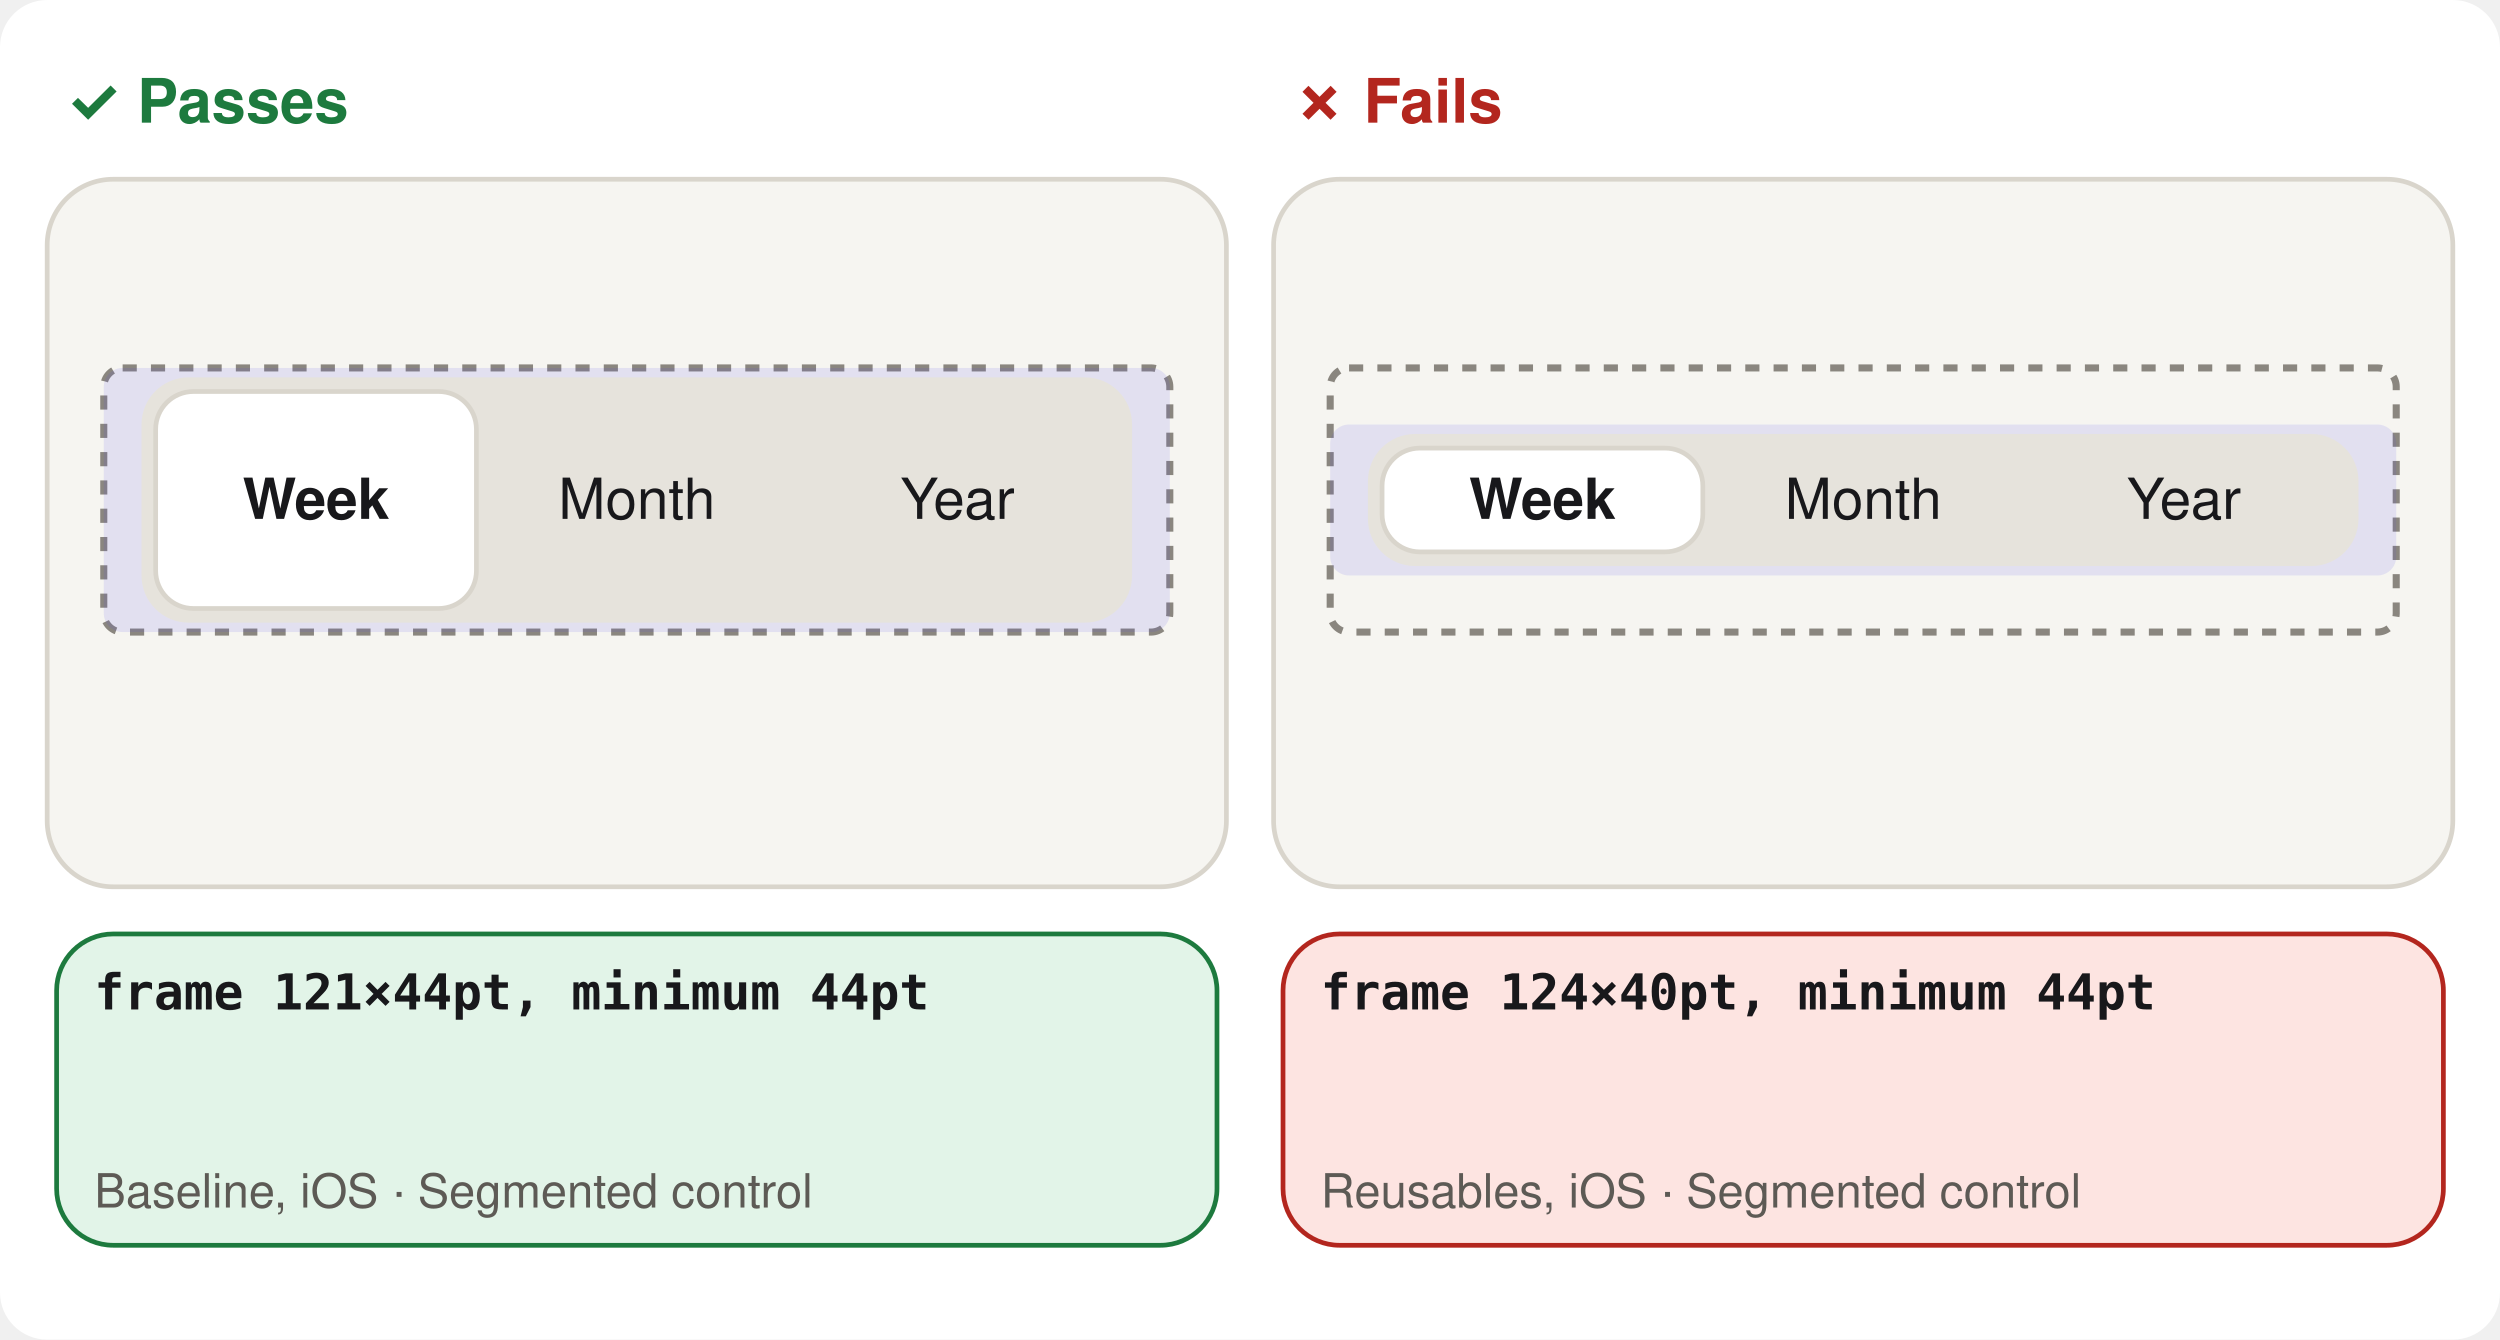
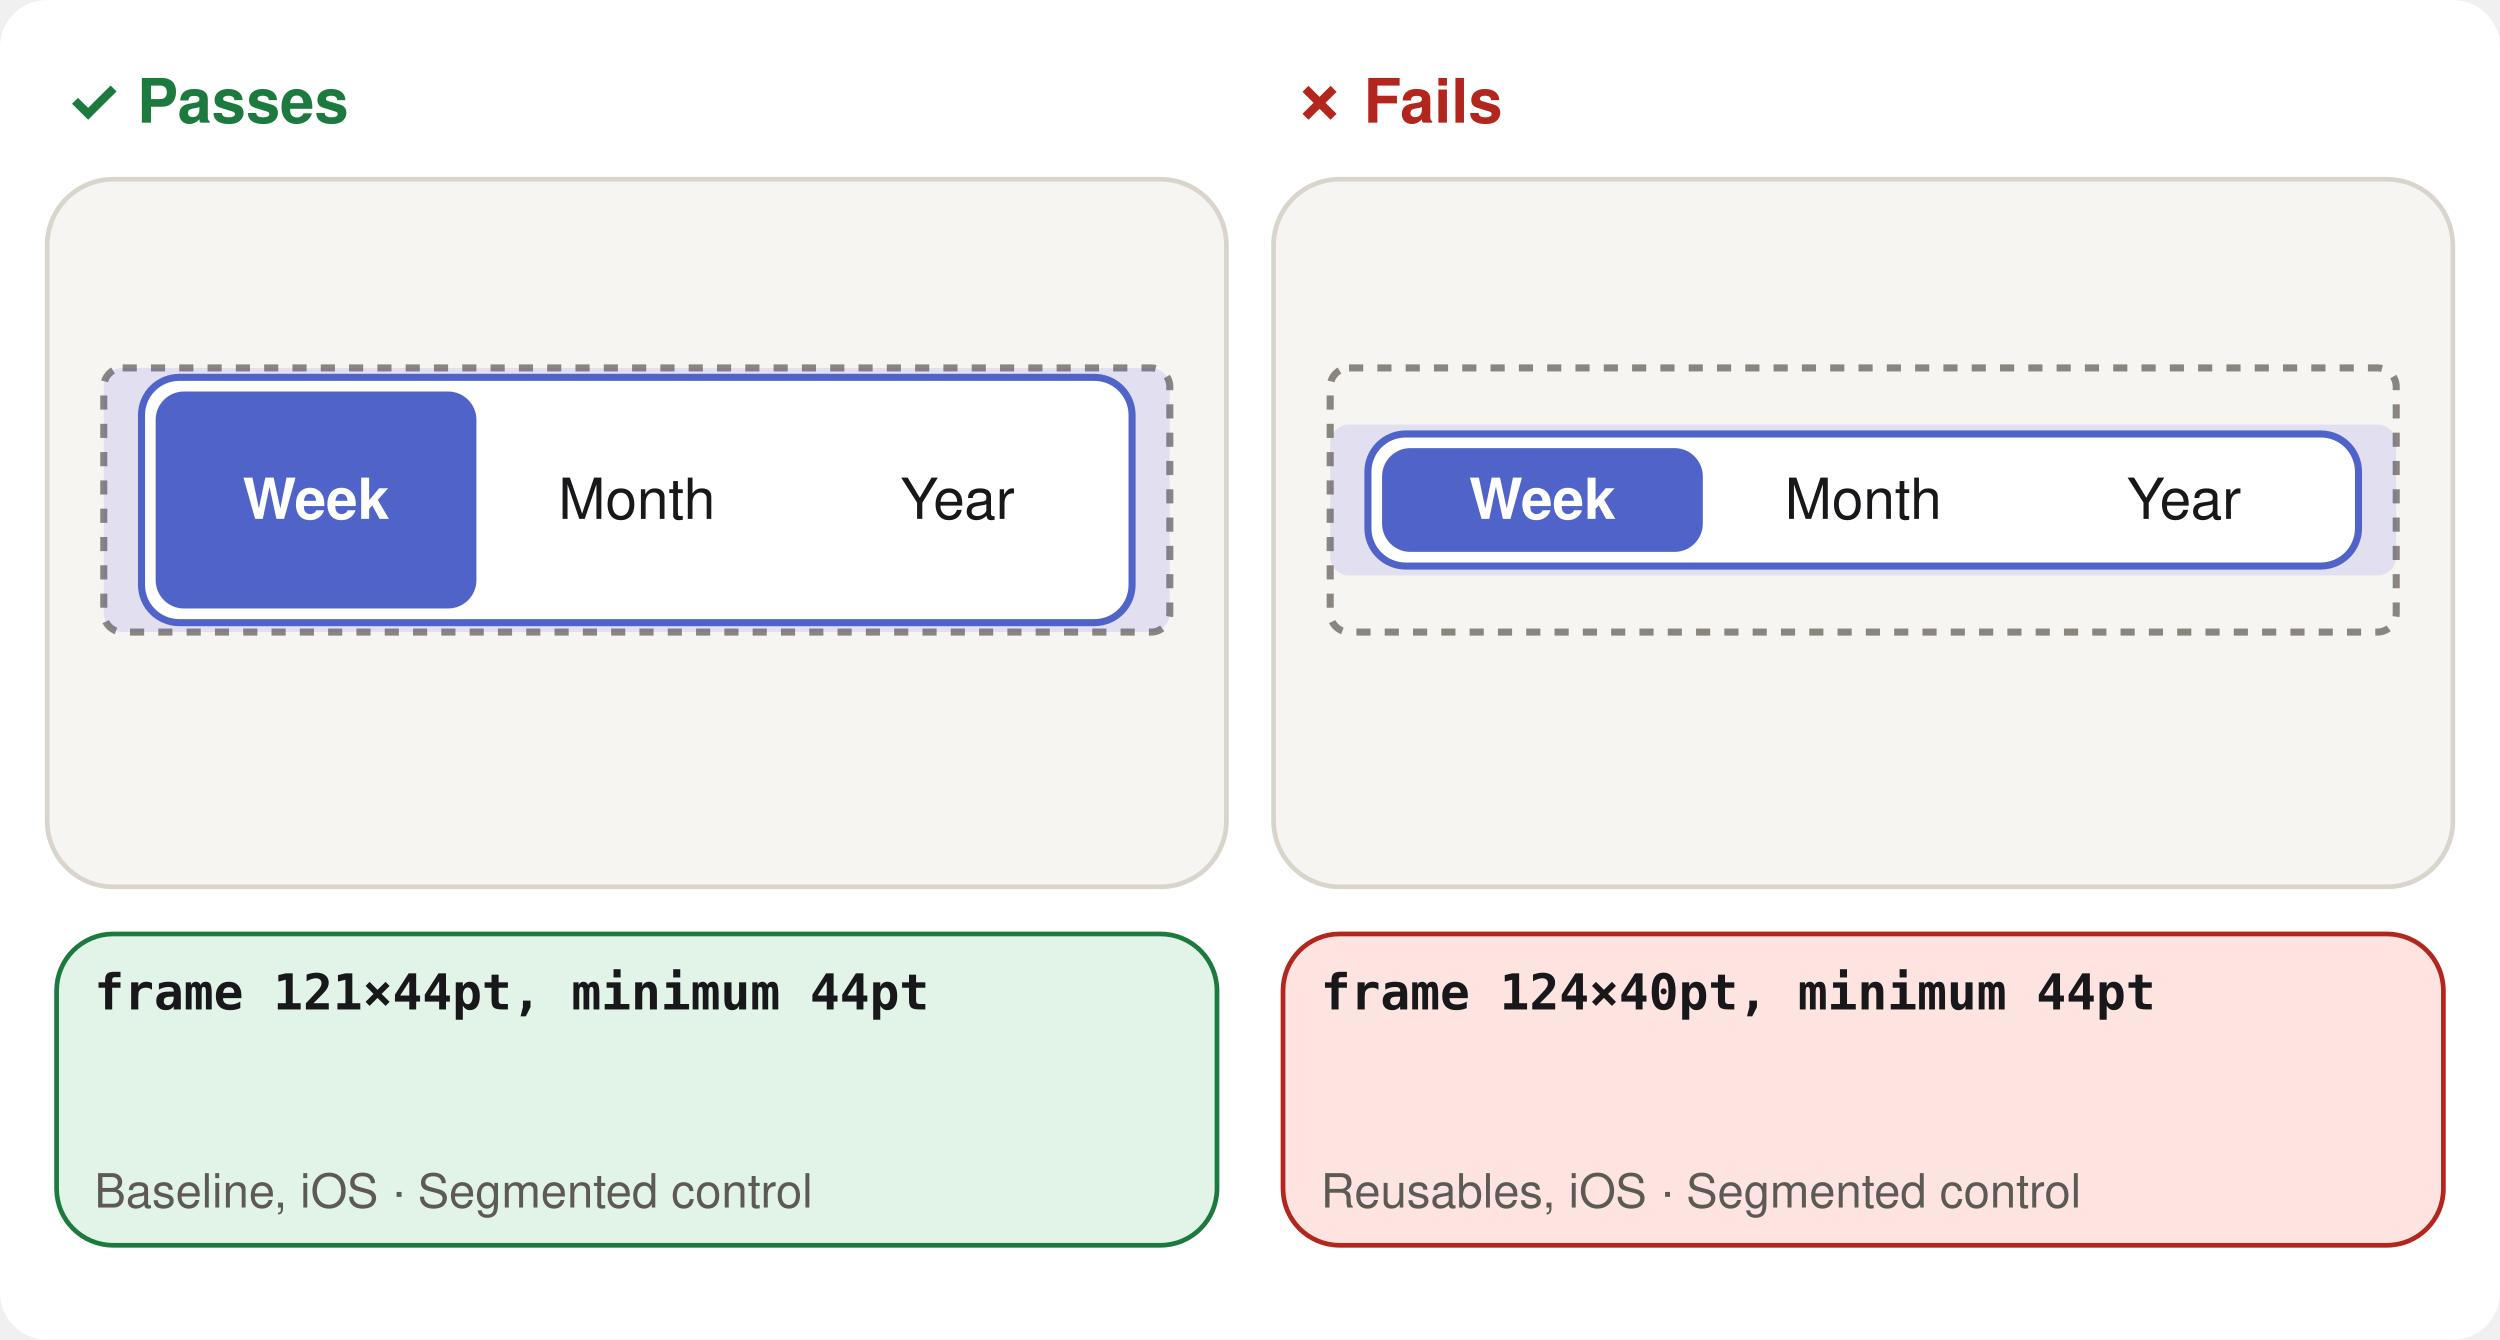
<svg xmlns="http://www.w3.org/2000/svg" viewBox="0 0 530 284" width="530" height="284" role="img" aria-label="Segment: the tappable area is at least 44 pt tall (48 dp on Android). When it fails, it is smaller than the dashed minimum.">
  <style>
svg { font: 12px -apple-system, BlinkMacSystemFont, "Segoe UI", Helvetica, Arial, sans-serif; }
.cp-bg { fill: #ffffff; } .cp-screen { fill: #f6f5f1; stroke: #d9d5cc; }
.cp-card, .cp-knob, .cp-seg { fill: #ffffff; } .cp-pop { fill: #ffffff; stroke: #d9d5cc; } .cp-knob, .cp-seg { stroke: #d9d5cc; } .cp-edge { stroke: #8a867f; }
.cp-field { fill: #ffffff; stroke: #c9c5bd; } .cp-field-bad { stroke: #b3261e; stroke-width: 1.5; }
- .cp-line { fill: #d9d5cc; } .cp-on, .cp-btn, .cp-dot { fill: #4f63c9; } .cp-off { fill: #e6e3dc; } .cp-danger { fill: #c0392b; } .cp-toast { fill: #26262b; }
+ .cp-line { fill: #d9d5cc; } .cp-track { fill: #8a8a94; } .cp-tri { fill: #3a3a40; } .cp-outline { fill: #ffffff; stroke: #8a867f; } .cp-btn-off { fill: #9fb0e6; } .cp-seg-box { fill: #ffffff; stroke: #4f63c9; stroke-width: 1.5; } .cp-on, .cp-btn, .cp-dot { fill: #4f63c9; } .cp-off { fill: #e6e3dc; } .cp-danger { fill: #c0392b; } .cp-toast { fill: #26262b; }
.cp-ring { fill: #ffffff; stroke: #8a867f; stroke-width: 1.5; } .cp-ring-on { stroke: #4f63c9; stroke-width: 2; } .cp-dotfill { fill: #5d5a55; }
.cp-spin { fill: none; stroke: #ffffff; stroke-width: 2; stroke-dasharray: 22 16; }
.cp-stroke { fill: none; stroke: #5d5a55; stroke-width: 2; stroke-linecap: round; stroke-linejoin: round; } .cp-inv-stroke { stroke: #ffffff; } .cp-accent-stroke { stroke: #4f63c9; } .cp-muted-stroke { stroke: #8a867f; }
.cp-dim { fill: #18181b; fill-opacity: .35; } .cp-ghost { fill: none; stroke: #8a867f; stroke-dasharray: 2 4; } .cp-ghostfill { fill: none; stroke: #8a867f; stroke-dasharray: 2 3; }
.cp-guide { fill: none; stroke: #8a867f; stroke-width: 1.5; stroke-dasharray: 3 3; } .cp-hit { fill: #4f46e5; fill-opacity: .12; }
.cp-focus { fill: none; stroke: #4f46e5; stroke-width: 3; stroke-dasharray: 7 4; }
.cp-finger { fill: #db2777; fill-opacity: .5; }
.cp-t { fill: #18181b; } .cp-b { font-weight: 700; } .cp-big { font-size: 14px; } .cp-small { font-size: 10px; } .cp-muted { fill: #5d5a55; } .cp-accent { fill: #4f63c9; }
.cp-s { fill: #5d5a55; font-size: 13px; font-weight: 700; } .cp-inv { fill: #ffffff; }
.cp-bad { fill: #b3261e; } .cp-ok { fill: #1d7a3e; } .cp-head { font-size: 13px; font-weight: 700; }
.cp-ok-b { fill: #e2f4e8; stroke: #1d7a3e; } .cp-bad-b { fill: #fde4e1; stroke: #b3261e; } .cp-say { fill: #18181b; font: 600 10.5px ui-monospace, SFMono-Regular, Menlo, monospace; } .cp-src { fill: #5d5a55; font-size: 10px; }
@media (prefers-color-scheme: dark) {
  .cp-bg { fill: #17171c; } .cp-screen { fill: #0e0e11; stroke: #33333c; }
  .cp-card, .cp-knob, .cp-seg, .cp-pop, .cp-field { fill: #23232a; } .cp-pop, .cp-knob, .cp-seg, .cp-field { stroke: #3a3a44; }
-   .cp-line { fill: #3a3a44; } .cp-on, .cp-btn, .cp-dot { fill: #8fa3ff; } .cp-off { fill: #2c2c34; } .cp-danger { fill: #e5675a; } .cp-toast { fill: #ececf1; }
+   .cp-line { fill: #3a3a44; } .cp-track { fill: #5a5a64; } .cp-tri { fill: #c9c9d1; } .cp-outline, .cp-seg-box { fill: #23232a; } .cp-outline { stroke: #5a5a64; } .cp-btn-off { fill: #3c4778; } .cp-seg-box { stroke: #8fa3ff; } .cp-on, .cp-btn, .cp-dot { fill: #8fa3ff; } .cp-off { fill: #2c2c34; } .cp-danger { fill: #e5675a; } .cp-toast { fill: #ececf1; }
  .cp-ring { fill: #23232a; stroke: #a09da6; } .cp-ring-on { stroke: #8fa3ff; } .cp-dotfill { fill: #a09da6; }
  .cp-spin { stroke: #0e0e11; } .cp-stroke { stroke: #a09da6; } .cp-inv-stroke { stroke: #0e0e11; } .cp-accent-stroke { stroke: #8fa3ff; }
  .cp-dim { fill: #000000; fill-opacity: .55; } .cp-focus { stroke: #a5a6ff; } .cp-guide { stroke: #a09da6; } .cp-hit { fill: #8b8cff; }
  .cp-t, .cp-say { fill: #ececf1; } .cp-muted, .cp-s, .cp-src { fill: #a09da6; } .cp-accent { fill: #8fa3ff; } .cp-inv { fill: #0e0e11; }
  .cp-bad { fill: #ff8a80; } .cp-ok { fill: #6fd28f; } .cp-field-bad { stroke: #ff8a80; }
  .cp-ok-b { fill: #15301f; stroke: #6fd28f; } .cp-bad-b { fill: #3a1c1b; stroke: #ff8a80; }
}
</style>
  <defs>
    <clipPath id="cpclip">
      <rect x="0" y="34" width="250" height="150" rx="14" />
    </clipPath>
  </defs>
  <rect width="530" height="284" rx="10" class="cp-bg" />
  <g transform="translate(10 4)">
    <g transform="translate(0 0)">
      <text x="4" y="22" class="cp-head cp-ok">✓ Passes</text>
      <rect x="0" y="34" width="250" height="150" rx="14" class="cp-screen" />
      <g clip-path="url(#cpclip)">
        <rect x="12" y="74" width="226" height="56" rx="4" class="cp-guide" />
        <rect x="12" y="74" width="226" height="56" rx="4" class="cp-hit" />
-         <rect x="20" y="76" width="210" height="52" rx="10" class="cp-off" />
-         <rect x="23" y="79" width="68" height="46" rx="8" class="cp-seg" />
-         <text x="57" y="106" class="cp-t cp-b" text-anchor="middle">Week</text>
+         <rect x="20" y="76" width="210" height="52" rx="8" class="cp-seg-box" />
+         <rect x="23" y="79" width="68" height="46" rx="6" class="cp-btn" />
+         <text x="57" y="106" class="cp-t cp-b cp-inv" text-anchor="middle">Week</text>
        <text x="125" y="106" class="cp-t" text-anchor="middle">Month</text>
        <text x="193" y="106" class="cp-t" text-anchor="middle">Year</text>
      </g>
      <rect x="2" y="194" width="246" height="66" rx="12" class="cp-ok-b" />
      <text x="10" y="210" class="cp-say">frame 121×44pt, minimum 44pt</text>
      <text x="10" y="252" class="cp-src">Baseline, iOS · Segmented control</text>
    </g>
    <g transform="translate(260 0)">
      <text x="4" y="22" class="cp-head cp-bad">✗ Fails</text>
      <rect x="0" y="34" width="250" height="150" rx="14" class="cp-screen" />
      <g clip-path="url(#cpclip)">
        <rect x="12" y="74" width="226" height="56" rx="4" class="cp-guide" />
        <rect x="12" y="86" width="226" height="32" rx="4" class="cp-hit" />
-         <rect x="20" y="88" width="210" height="28" rx="10" class="cp-off" />
-         <rect x="23" y="91" width="68" height="22" rx="8" class="cp-seg" />
-         <text x="57" y="106" class="cp-t cp-b" text-anchor="middle">Week</text>
+         <rect x="20" y="88" width="210" height="28" rx="8" class="cp-seg-box" />
+         <rect x="23" y="91" width="68" height="22" rx="6" class="cp-btn" />
+         <text x="57" y="106" class="cp-t cp-b cp-inv" text-anchor="middle">Week</text>
        <text x="125" y="106" class="cp-t" text-anchor="middle">Month</text>
        <text x="193" y="106" class="cp-t" text-anchor="middle">Year</text>
      </g>
      <rect x="2" y="194" width="246" height="66" rx="12" class="cp-bad-b" />
      <text x="10" y="210" class="cp-say">frame 124×40pt, minimum 44pt</text>
      <text x="10" y="252" class="cp-src">Reusables, iOS · Segmented control</text>
    </g>
  </g>
</svg>
